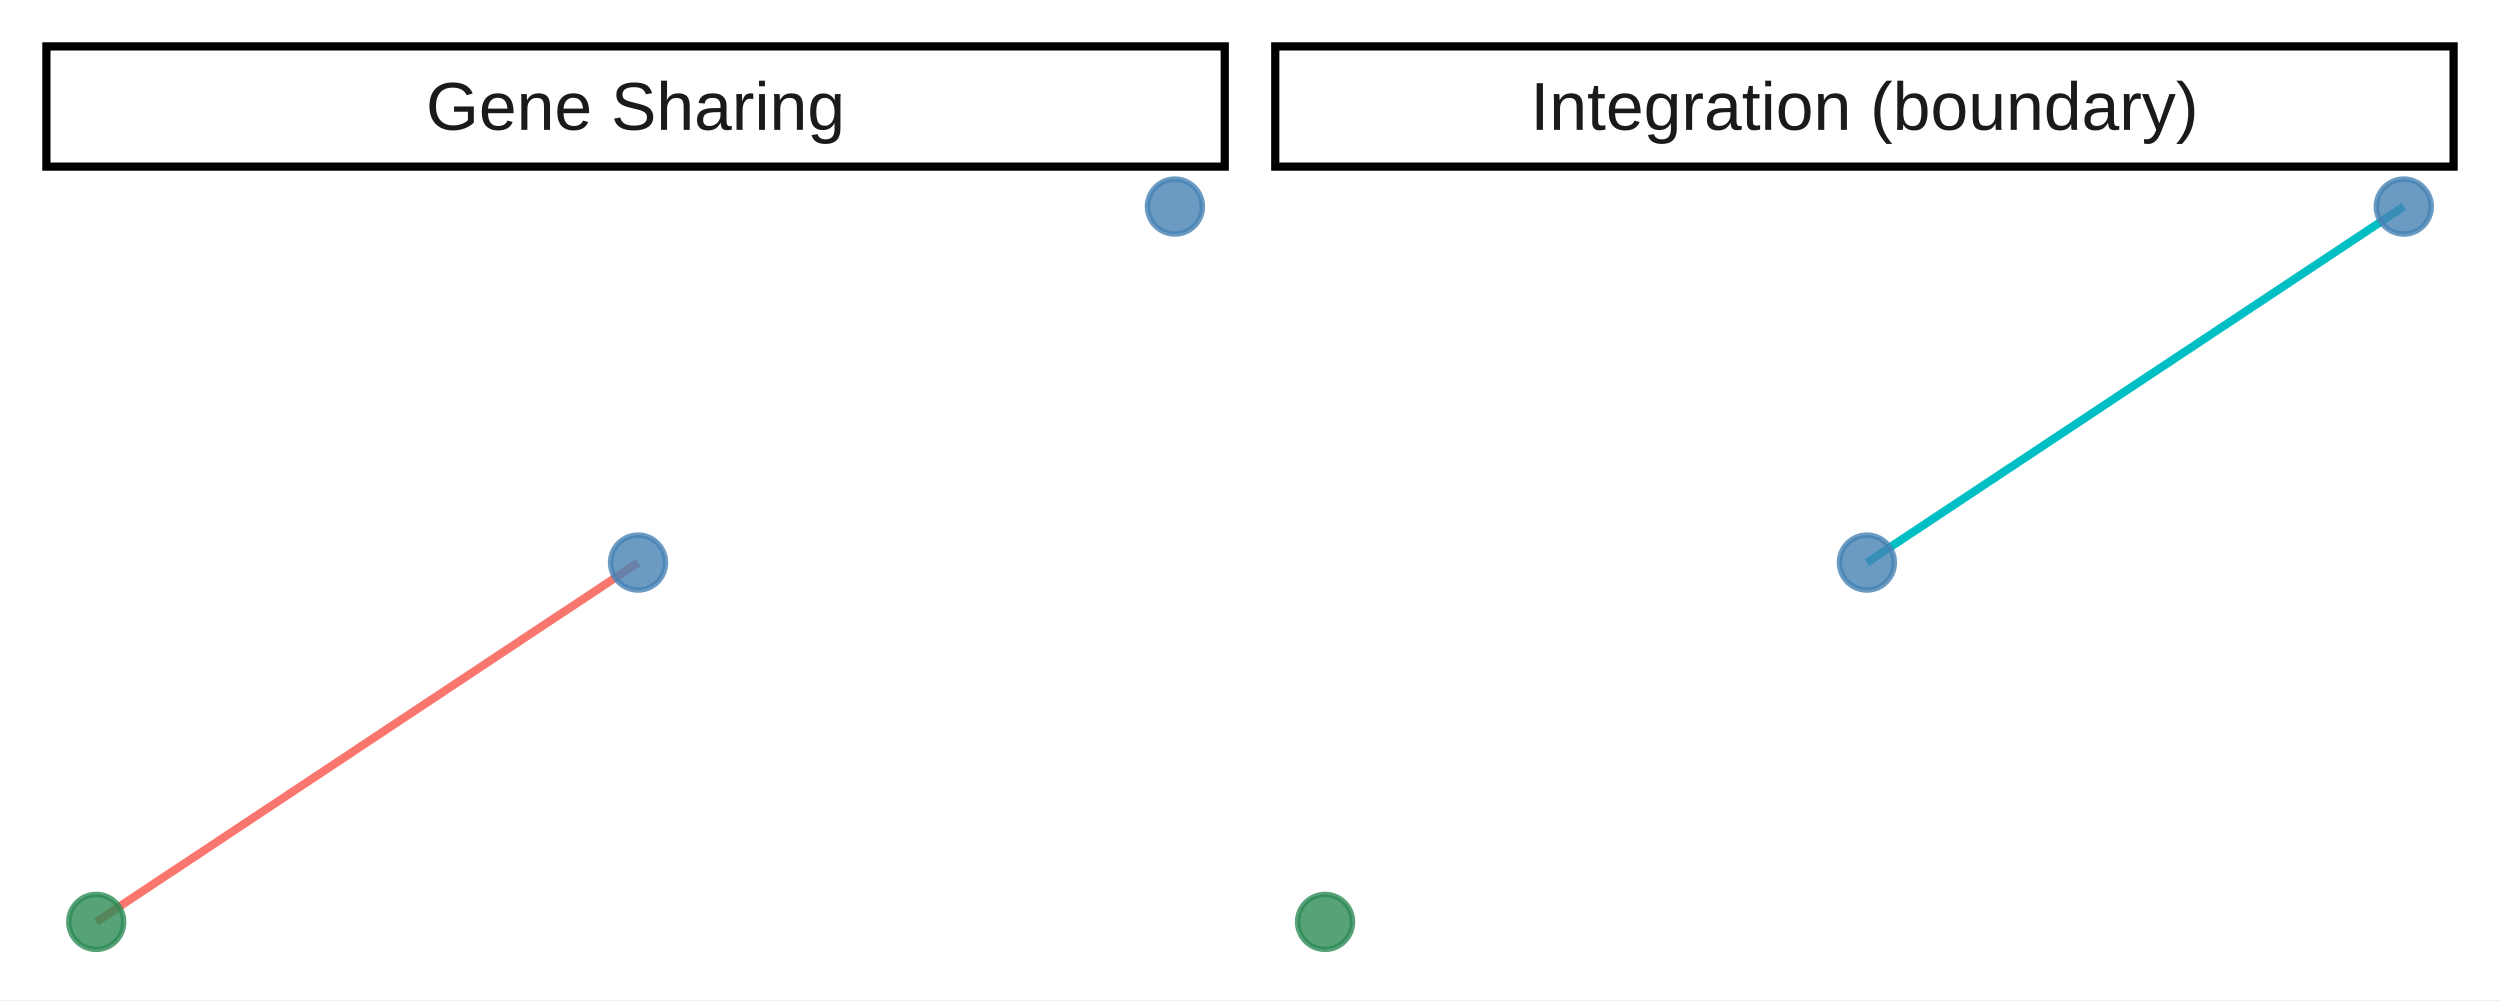
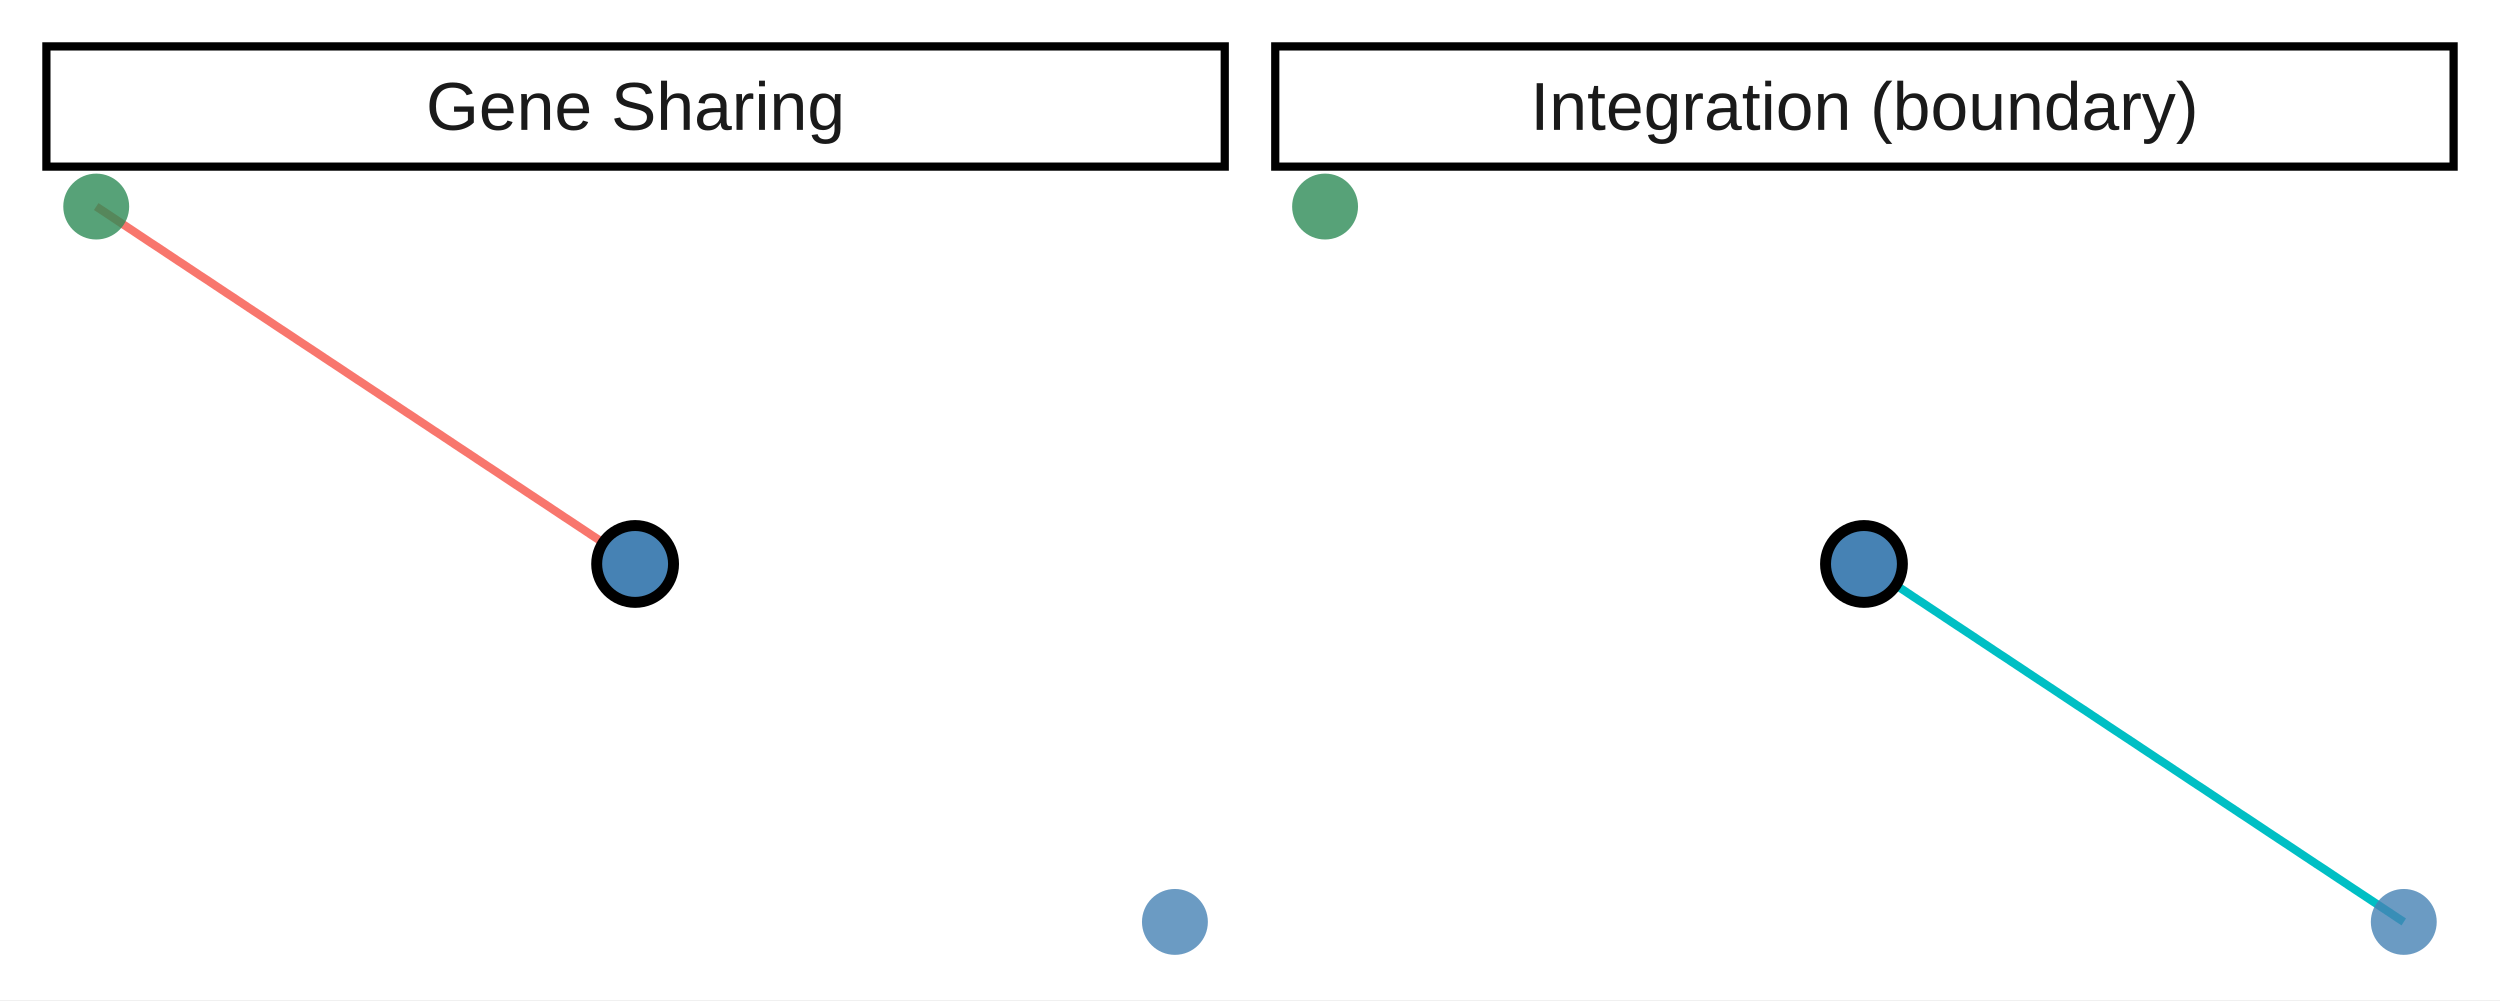
<svg xmlns="http://www.w3.org/2000/svg" width="324.00pt" height="129.60pt" viewBox="0 0 324.00 129.60">
  <g class="svglite">
    <defs>
      <style type="text/css">
    .svglite line, .svglite polyline, .svglite polygon, .svglite path, .svglite rect, .svglite circle {
      fill: none;
      stroke: #000000;
      stroke-linecap: round;
      stroke-linejoin: round;
      stroke-miterlimit: 10.00;
    }
    .svglite text {
      white-space: pre;
    }
    .svglite g.glyphgroup path {
      fill: inherit;
      stroke: none;
    }
  </style>
    </defs>
    <rect width="100%" height="100%" style="stroke: none; fill: #FFFFFF;" />
    <defs>
      <clipPath id="cpMC4wMHwzMjQuMDB8MC4wMHwxMjkuNjA=">
        <rect x="0.00" y="0.00" width="324.00" height="129.60" />
      </clipPath>
    </defs>
    <g clip-path="url(#cpMC4wMHwzMjQuMDB8MC4wMHwxMjkuNjA=)">
      <rect x="0" y="0" width="324.00" height="129.60" style="stroke-width: 1.07; stroke: #FFFFFF; fill: #FFFFFF;" />
    </g>
    <defs>
      <clipPath id="cpNS40OHwxNTkuMjZ8MjIuMTN8MTI0LjEy">
        <rect x="5.48" y="22.13" width="153.78" height="101.99" />
      </clipPath>
    </defs>
    <g clip-path="url(#cpNS40OHwxNTkuMjZ8MjIuMTN8MTI0LjEy)">
      <rect x="5.48" y="22.13" width="153.78" height="101.99" style="stroke-width: 1.07; stroke: none; fill: #FFFFFF;" />
-       <polyline points="82.69,72.91 81.98,73.38 81.27,73.85 80.56,74.32 79.85,74.79 79.14,75.27 78.43,75.74 77.73,76.21 77.02,76.68 76.31,77.15 75.60,77.62 74.89,78.09 74.18,78.56 73.47,79.03 72.76,79.50 72.05,79.97 71.34,80.44 70.63,80.91 69.92,81.38 69.21,81.85 68.50,82.32 67.79,82.79 67.09,83.26 66.38,83.73 65.67,84.20 64.96,84.67 64.25,85.14 63.54,85.61 62.83,86.08 62.12,86.56 61.41,87.03 60.70,87.50 59.99,87.97 59.28,88.44 58.57,88.91 57.86,89.38 57.16,89.85 56.45,90.32 55.74,90.79 55.03,91.26 54.32,91.73 53.61,92.20 52.90,92.67 52.19,93.14 51.48,93.61 50.77,94.08 50.06,94.55 49.35,95.02 48.64,95.49 47.93,95.96 47.23,96.43 46.52,96.90 45.81,97.37 45.10,97.85 44.39,98.32 43.68,98.79 42.97,99.26 42.26,99.73 41.55,100.20 40.84,100.67 40.13,101.14 39.42,101.61 38.71,102.08 38.00,102.55 37.29,103.02 36.59,103.49 35.88,103.96 35.17,104.43 34.46,104.90 33.75,105.37 33.04,105.84 32.33,106.31 31.62,106.78 30.91,107.25 30.20,107.72 29.49,108.19 28.78,108.67 28.07,109.14 27.36,109.61 26.66,110.08 25.95,110.55 25.24,111.02 24.53,111.49 23.82,111.96 23.11,112.43 22.40,112.90 21.69,113.37 20.98,113.84 20.27,114.31 19.56,114.78 18.85,115.25 18.14,115.72 17.43,116.19 16.73,116.66 16.02,117.13 15.31,117.60 14.60,118.07 13.89,118.54 13.18,119.01 12.47,119.48 " style="stroke-width: 1.07; stroke: #F8766D; stroke-linecap: butt;" />
-       <circle cx="82.69" cy="72.91" r="3.56" style="stroke-width: 0.71; stroke: #4682B4; stroke-opacity: 0.80; fill: #4682B4; fill-opacity: 0.80;" />
-       <circle cx="12.47" cy="119.48" r="3.56" style="stroke-width: 0.71; stroke: #2E8B57; stroke-opacity: 0.80; fill: #2E8B57; fill-opacity: 0.80;" />
-       <circle cx="152.27" cy="26.77" r="3.56" style="stroke-width: 0.71; stroke: #4682B4; stroke-opacity: 0.80; fill: #4682B4; fill-opacity: 0.80;" />
+       <polyline points="82.31,73.09 81.61,72.62 80.90,72.15 80.20,71.69 79.49,71.22 78.79,70.75 78.08,70.28 77.38,69.81 76.67,69.35 75.97,68.88 75.26,68.41 74.55,67.94 73.85,67.47 73.14,67.01 72.44,66.54 71.73,66.07 71.03,65.60 70.32,65.13 69.62,64.67 68.91,64.20 68.20,63.73 67.50,63.26 66.79,62.80 66.09,62.33 65.38,61.86 64.68,61.39 63.97,60.92 63.27,60.46 62.56,59.99 61.85,59.52 61.15,59.05 60.44,58.58 59.74,58.12 59.03,57.65 58.33,57.18 57.62,56.71 56.92,56.24 56.21,55.78 55.51,55.31 54.80,54.84 54.09,54.37 53.39,53.90 52.68,53.44 51.98,52.97 51.27,52.50 50.57,52.03 49.86,51.57 49.16,51.10 48.45,50.63 47.74,50.16 47.04,49.69 46.33,49.23 45.63,48.76 44.92,48.29 44.22,47.82 43.51,47.35 42.81,46.89 42.10,46.42 41.40,45.95 40.69,45.48 39.98,45.01 39.28,44.55 38.57,44.08 37.87,43.61 37.16,43.14 36.46,42.68 35.75,42.21 35.05,41.74 34.34,41.27 33.63,40.80 32.93,40.34 32.22,39.87 31.52,39.40 30.81,38.93 30.11,38.46 29.40,38.00 28.70,37.53 27.99,37.06 27.29,36.59 26.58,36.12 25.87,35.66 25.17,35.19 24.46,34.72 23.76,34.25 23.05,33.79 22.35,33.32 21.64,32.85 20.94,32.38 20.23,31.91 19.52,31.45 18.82,30.98 18.11,30.51 17.41,30.04 16.70,29.57 16.00,29.11 15.29,28.64 14.59,28.17 13.88,27.70 13.17,27.23 12.47,26.77 " style="stroke-width: 1.07; stroke: #F8766D; stroke-linecap: butt;" />
+       <circle cx="82.31" cy="73.09" r="4.98" style="stroke-width: 1.42; fill: #4682B4;" />
+       <circle cx="12.47" cy="26.77" r="4.27" style="stroke-width: 0.00; stroke: #FFFFFF; stroke-opacity: 0.80; fill: #2E8B57; fill-opacity: 0.80;" />
+       <circle cx="152.27" cy="119.48" r="4.27" style="stroke-width: 0.00; stroke: #FFFFFF; stroke-opacity: 0.80; fill: #4682B4; fill-opacity: 0.80;" />
    </g>
    <g clip-path="url(#cpMC4wMHwzMjQuMDB8MC4wMHwxMjkuNjA=)">
</g>
    <defs>
      <clipPath id="cpMTY0Ljc0fDMxOC41MnwyMi4xM3wxMjQuMTI=">
        <rect x="164.74" y="22.13" width="153.78" height="101.99" />
      </clipPath>
    </defs>
    <g clip-path="url(#cpMTY0Ljc0fDMxOC41MnwyMi4xM3wxMjQuMTI=)">
      <rect x="164.74" y="22.13" width="153.78" height="101.99" style="stroke-width: 1.07; stroke: none; fill: #FFFFFF;" />
-       <polyline points="241.95,72.91 242.65,72.45 243.36,71.98 244.06,71.51 244.76,71.05 245.46,70.58 246.17,70.12 246.87,69.65 247.57,69.18 248.28,68.72 248.98,68.25 249.68,67.79 250.38,67.32 251.09,66.85 251.79,66.39 252.49,65.92 253.20,65.46 253.90,64.99 254.60,64.52 255.30,64.06 256.01,63.59 256.71,63.12 257.41,62.66 258.12,62.19 258.82,61.73 259.52,61.26 260.22,60.79 260.93,60.33 261.63,59.86 262.33,59.40 263.04,58.93 263.74,58.46 264.44,58.00 265.14,57.53 265.85,57.06 266.55,56.60 267.25,56.13 267.96,55.67 268.66,55.20 269.36,54.73 270.06,54.27 270.77,53.80 271.47,53.34 272.17,52.87 272.87,52.40 273.58,51.94 274.28,51.47 274.98,51.01 275.69,50.54 276.39,50.07 277.09,49.61 277.79,49.14 278.50,48.67 279.20,48.21 279.90,47.74 280.61,47.28 281.31,46.81 282.01,46.34 282.71,45.88 283.42,45.41 284.12,44.95 284.82,44.48 285.53,44.01 286.23,43.55 286.93,43.08 287.63,42.61 288.34,42.15 289.04,41.68 289.74,41.22 290.45,40.75 291.15,40.28 291.85,39.82 292.55,39.35 293.26,38.89 293.96,38.42 294.66,37.95 295.37,37.49 296.07,37.02 296.77,36.56 297.47,36.09 298.18,35.62 298.88,35.16 299.58,34.69 300.29,34.22 300.99,33.76 301.69,33.29 302.39,32.83 303.10,32.36 303.80,31.89 304.50,31.43 305.21,30.96 305.91,30.50 306.61,30.03 307.31,29.56 308.02,29.10 308.72,28.63 309.42,28.16 310.12,27.70 310.83,27.23 311.53,26.77 " style="stroke-width: 1.07; stroke: #00BFC4; stroke-linecap: butt;" />
-       <circle cx="241.95" cy="72.91" r="3.56" style="stroke-width: 0.71; stroke: #4682B4; stroke-opacity: 0.80; fill: #4682B4; fill-opacity: 0.80;" />
-       <circle cx="171.73" cy="119.48" r="3.56" style="stroke-width: 0.71; stroke: #2E8B57; stroke-opacity: 0.80; fill: #2E8B57; fill-opacity: 0.80;" />
-       <circle cx="311.53" cy="26.77" r="3.56" style="stroke-width: 0.71; stroke: #4682B4; stroke-opacity: 0.80; fill: #4682B4; fill-opacity: 0.80;" />
+       <polyline points="241.57,73.09 242.28,73.56 242.99,74.03 243.69,74.49 244.40,74.96 245.11,75.43 245.81,75.90 246.52,76.37 247.23,76.84 247.93,77.31 248.64,77.78 249.35,78.24 250.05,78.71 250.76,79.18 251.47,79.65 252.17,80.12 252.88,80.59 253.59,81.06 254.29,81.52 255.00,81.99 255.71,82.46 256.41,82.93 257.12,83.40 257.83,83.87 258.53,84.34 259.24,84.81 259.95,85.27 260.65,85.74 261.36,86.21 262.07,86.68 262.77,87.15 263.48,87.62 264.19,88.09 264.89,88.55 265.60,89.02 266.31,89.49 267.01,89.96 267.72,90.43 268.43,90.90 269.13,91.37 269.84,91.83 270.55,92.30 271.25,92.77 271.96,93.24 272.67,93.71 273.37,94.18 274.08,94.65 274.79,95.12 275.49,95.58 276.20,96.05 276.91,96.52 277.61,96.99 278.32,97.46 279.03,97.93 279.73,98.40 280.44,98.86 281.15,99.33 281.85,99.80 282.56,100.27 283.27,100.74 283.97,101.21 284.68,101.68 285.39,102.14 286.09,102.61 286.80,103.08 287.51,103.55 288.21,104.02 288.92,104.49 289.63,104.96 290.33,105.43 291.04,105.89 291.75,106.36 292.45,106.83 293.16,107.30 293.86,107.77 294.57,108.24 295.28,108.71 295.98,109.17 296.69,109.64 297.40,110.11 298.10,110.58 298.81,111.05 299.52,111.52 300.22,111.99 300.93,112.45 301.64,112.92 302.34,113.39 303.05,113.86 303.76,114.33 304.46,114.80 305.17,115.27 305.88,115.74 306.58,116.20 307.29,116.67 308.00,117.14 308.70,117.61 309.41,118.08 310.12,118.55 310.82,119.02 311.53,119.48 " style="stroke-width: 1.07; stroke: #00BFC4; stroke-linecap: butt;" />
+       <circle cx="241.57" cy="73.09" r="4.98" style="stroke-width: 1.42; fill: #4682B4;" />
+       <circle cx="171.73" cy="26.77" r="4.27" style="stroke-width: 0.00; stroke: #FFFFFF; stroke-opacity: 0.80; fill: #2E8B57; fill-opacity: 0.80;" />
+       <circle cx="311.53" cy="119.48" r="4.27" style="stroke-width: 0.00; stroke: #FFFFFF; stroke-opacity: 0.80; fill: #4682B4; fill-opacity: 0.80;" />
    </g>
    <g clip-path="url(#cpMC4wMHwzMjQuMDB8MC4wMHwxMjkuNjA=)">
</g>
    <defs>
      <clipPath id="cpNS40OHwxNTkuMjZ8NS40OHwyMi4xMw==">
        <rect x="5.48" y="5.48" width="153.78" height="16.65" />
      </clipPath>
    </defs>
    <g clip-path="url(#cpNS40OHwxNTkuMjZ8NS40OHwyMi4xMw==)">
      <rect x="5.48" y="5.48" width="153.78" height="16.65" style="stroke-width: 2.13; fill: #FFFFFF;" />
      <text x="82.37" y="16.83" text-anchor="middle" style="font-size: 8.80px;fill: #1A1A1A; font-family: &quot;Liberation Sans&quot;;" textLength="54.27px" lengthAdjust="spacingAndGlyphs">Gene Sharing</text>
    </g>
    <g clip-path="url(#cpMC4wMHwzMjQuMDB8MC4wMHwxMjkuNjA=)">
</g>
    <defs>
      <clipPath id="cpMTY0Ljc0fDMxOC41Mnw1LjQ4fDIyLjEz">
        <rect x="164.74" y="5.48" width="153.78" height="16.65" />
      </clipPath>
    </defs>
    <g clip-path="url(#cpMTY0Ljc0fDMxOC41Mnw1LjQ4fDIyLjEz)">
      <rect x="164.74" y="5.48" width="153.78" height="16.65" style="stroke-width: 2.13; fill: #FFFFFF;" />
      <text x="241.63" y="16.83" text-anchor="middle" style="font-size: 8.80px;fill: #1A1A1A; font-family: &quot;Liberation Sans&quot;;" textLength="86.48px" lengthAdjust="spacingAndGlyphs">Integration (boundary)</text>
    </g>
    <g clip-path="url(#cpMC4wMHwzMjQuMDB8MC4wMHwxMjkuNjA=)">
</g>
  </g>
</svg>
